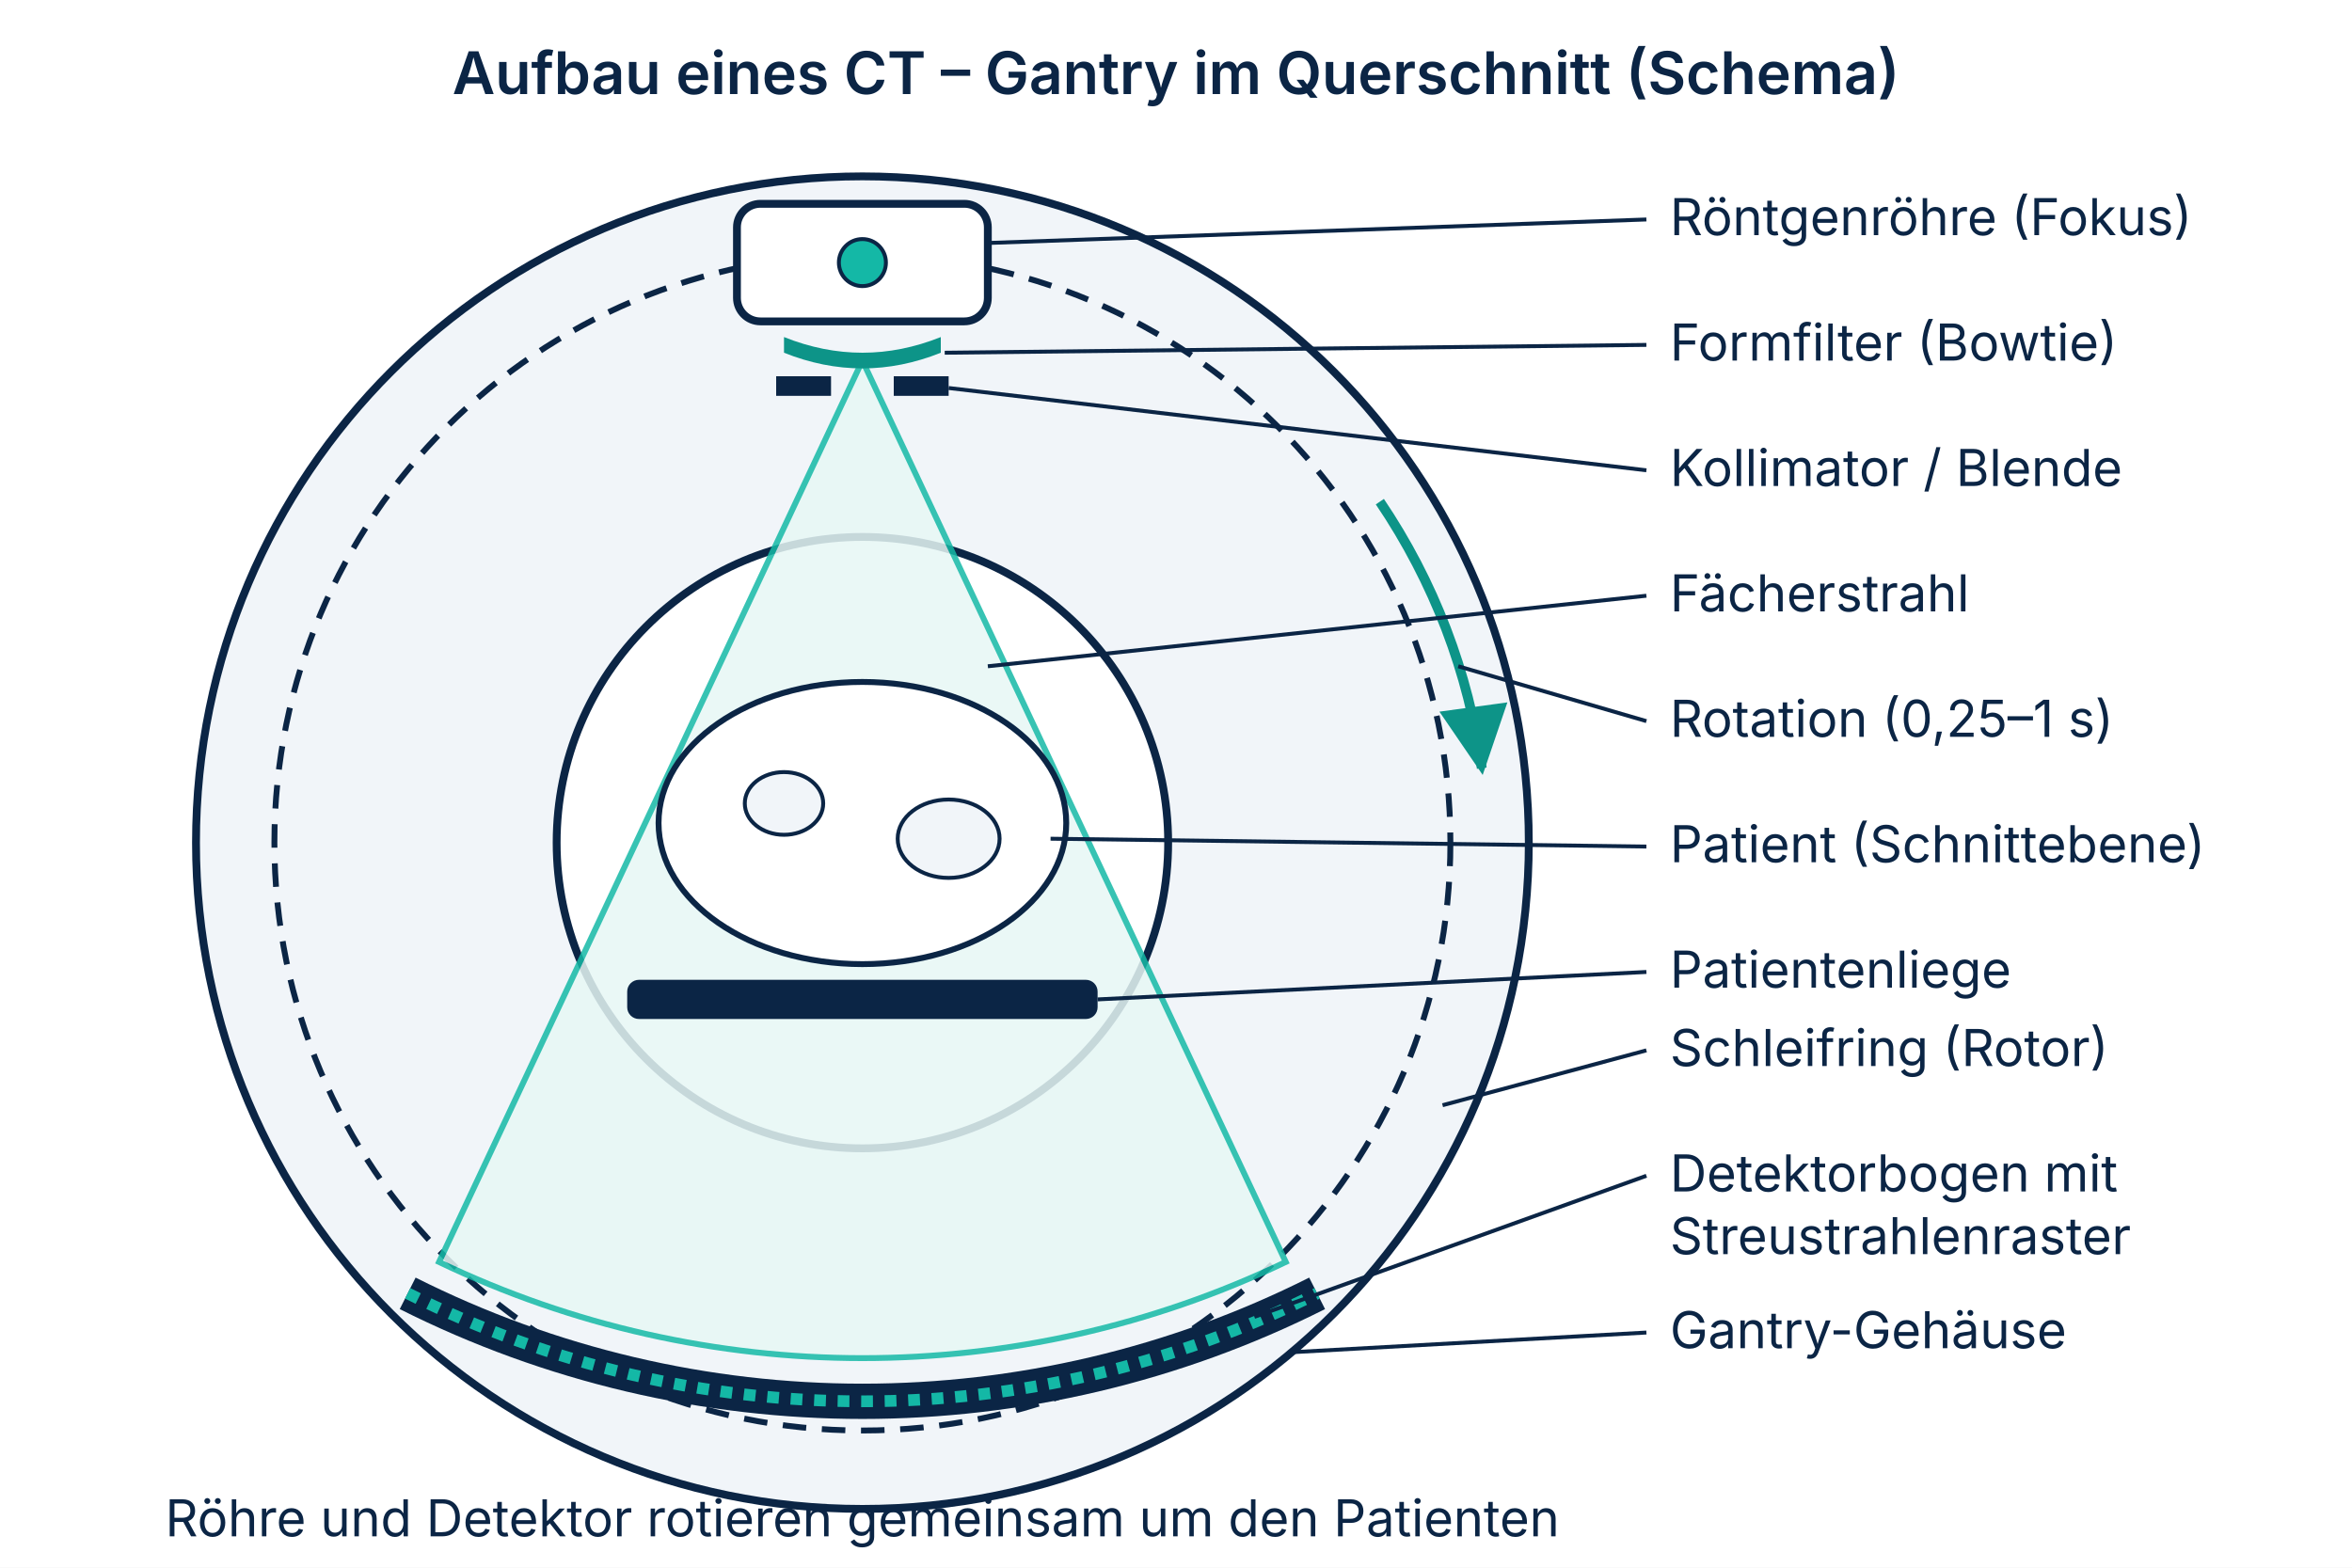
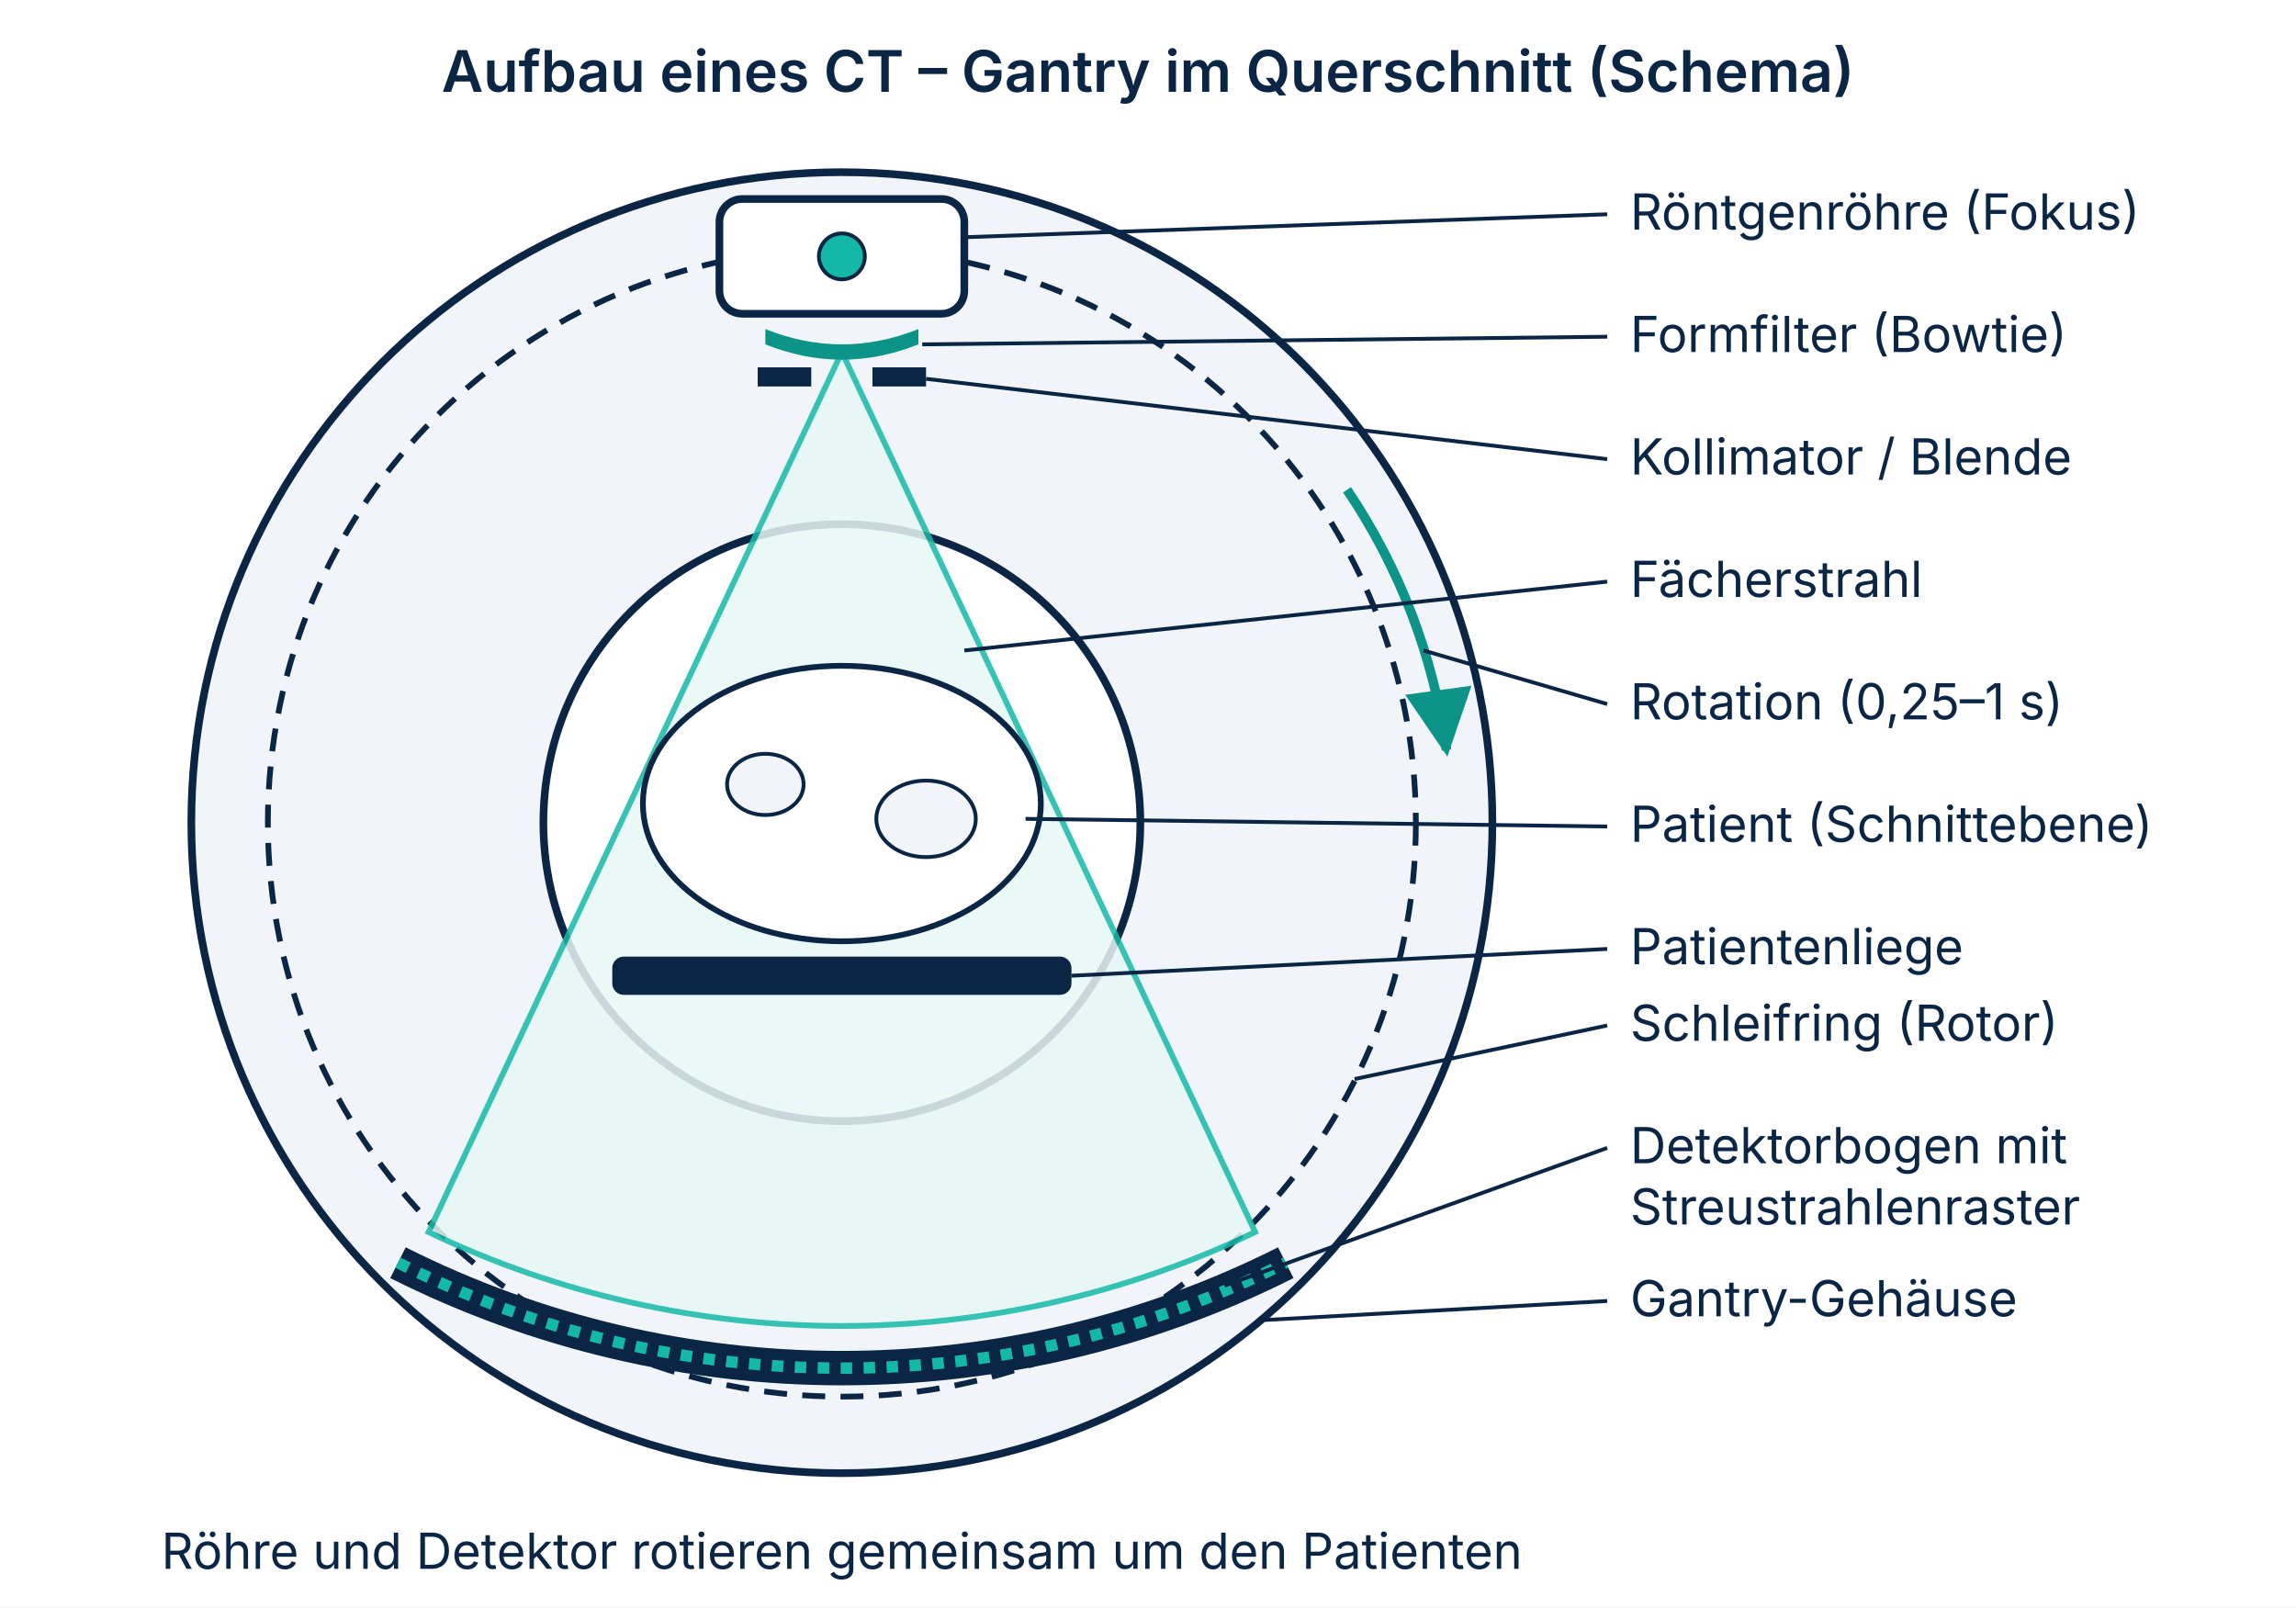
- <svg xmlns="http://www.w3.org/2000/svg" viewBox="0 0 600 400" font-family="Inter, Arial, sans-serif" font-size="13" fill="#0b2545">
+ <svg xmlns="http://www.w3.org/2000/svg" viewBox="0 0 600 420" font-family="Inter, Arial, sans-serif" font-size="13" fill="#0b2545">
  <defs>
    <marker id="arr" viewBox="0 0 10 10" refX="9" refY="5" markerWidth="7" markerHeight="7" orient="auto-start-reverse">
      <path d="M0,0 L10,5 L0,10 z" fill="#0d9488" />
    </marker>
  </defs>
-   <rect width="600" height="400" fill="#ffffff" />
+   <rect width="600" height="420" fill="#ffffff" />
  <text x="300" y="24" text-anchor="middle" font-size="15" font-weight="600">Aufbau eines CT – Gantry im Querschnitt (Schema)</text>
  <circle cx="220" cy="215" r="170" fill="#f1f5f9" stroke="#0b2545" stroke-width="2" />
  <circle cx="220" cy="215" r="150" fill="none" stroke="#0b2545" stroke-width="1.5" stroke-dasharray="6 4" />
  <circle cx="220" cy="215" r="78" fill="#ffffff" stroke="#0b2545" stroke-width="2" />
  <path d="M220,92 L112,322 A250,250 0 0 0 328,322 Z" fill="#e6f7f5" stroke="#14b8a6" stroke-width="1.5" opacity="0.85" />
  <ellipse cx="220" cy="210" rx="52" ry="36" fill="#ffffff" stroke="#0b2545" stroke-width="1.5" />
  <ellipse cx="200" cy="205" rx="10" ry="8" fill="#f1f5f9" stroke="#0b2545" stroke-width="1" />
  <ellipse cx="242" cy="214" rx="13" ry="10" fill="#f1f5f9" stroke="#0b2545" stroke-width="1" />
  <rect x="160" y="250" width="120" height="10" rx="3" fill="#0b2545" />
  <rect x="188" y="52" width="64" height="30" rx="6" fill="#ffffff" stroke="#0b2545" stroke-width="2" />
  <circle cx="220" cy="67" r="6" fill="#14b8a6" stroke="#0b2545" stroke-width="1" />
  <path d="M200,86 Q220,94 240,86 L240,90 Q220,98 200,90 Z" fill="#0d9488" />
  <rect x="198" y="96" width="14" height="5" fill="#0b2545" />
  <rect x="228" y="96" width="14" height="5" fill="#0b2545" />
  <path d="M104,330 A258,258 0 0 0 336,330" fill="none" stroke="#0b2545" stroke-width="9" />
  <path d="M104,330 A258,258 0 0 0 336,330" fill="none" stroke="#14b8a6" stroke-width="3" stroke-dasharray="3 3" />
  <path d="M352,128 A160,160 0 0 1 378,196" fill="none" stroke="#0d9488" stroke-width="2.5" marker-end="url(#arr)" />
  <g stroke="#0b2545" stroke-width="1">
    <line x1="252" y1="62" x2="420" y2="56" />
    <line x1="241" y1="90" x2="420" y2="88" />
    <line x1="242" y1="99" x2="420" y2="120" />
    <line x1="252" y1="170" x2="420" y2="152" />
    <line x1="372" y1="170" x2="420" y2="184" />
    <line x1="268" y1="214" x2="420" y2="216" />
    <line x1="280" y1="255" x2="420" y2="248" />
    <line x1="320" y1="336" x2="420" y2="300" />
-     <line x1="368" y1="282" x2="420" y2="268" />
+     <line x1="354" y1="282" x2="420" y2="268" />
    <line x1="330" y1="345" x2="420" y2="340" />
  </g>
  <g font-size="13">
    <text x="426" y="60">Röntgenröhre (Fokus)</text>
    <text x="426" y="92">Formfilter (Bowtie)</text>
    <text x="426" y="124">Kollimator / Blende</text>
    <text x="426" y="156">Fächerstrahl</text>
    <text x="426" y="188">Rotation (0,25–1 s)</text>
    <text x="426" y="220">Patient (Schnittebene)</text>
    <text x="426" y="252">Patientenliege</text>
    <text x="426" y="272">Schleifring (Rotor)</text>
    <text x="426" y="304">Detektorbogen mit</text>
    <text x="426" y="320">Streustrahlenraster</text>
    <text x="426" y="344">Gantry-Gehäuse</text>
  </g>
-   <text x="220" y="392" text-anchor="middle" font-size="13">Röhre und Detektor rotieren gemeinsam um den Patienten</text>
+   <text x="220" y="410" text-anchor="middle" font-size="13">Röhre und Detektor rotieren gemeinsam um den Patienten</text>
</svg>
